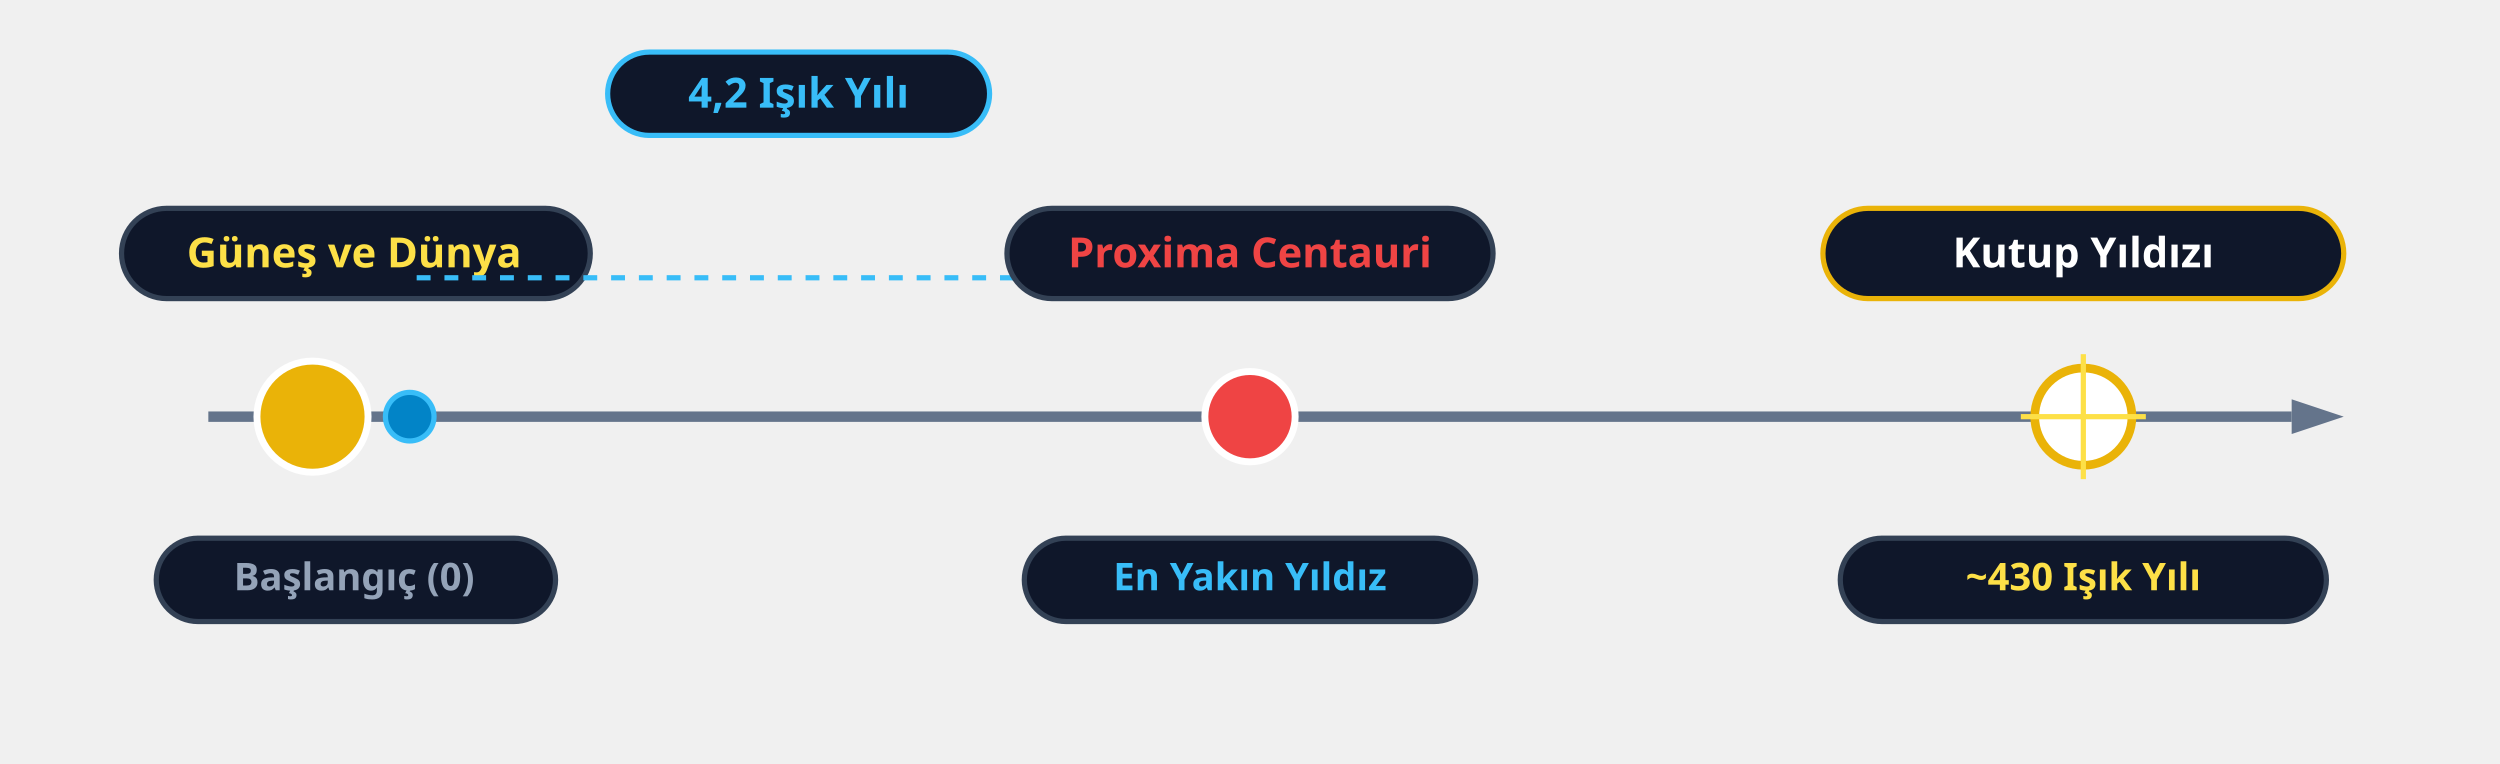
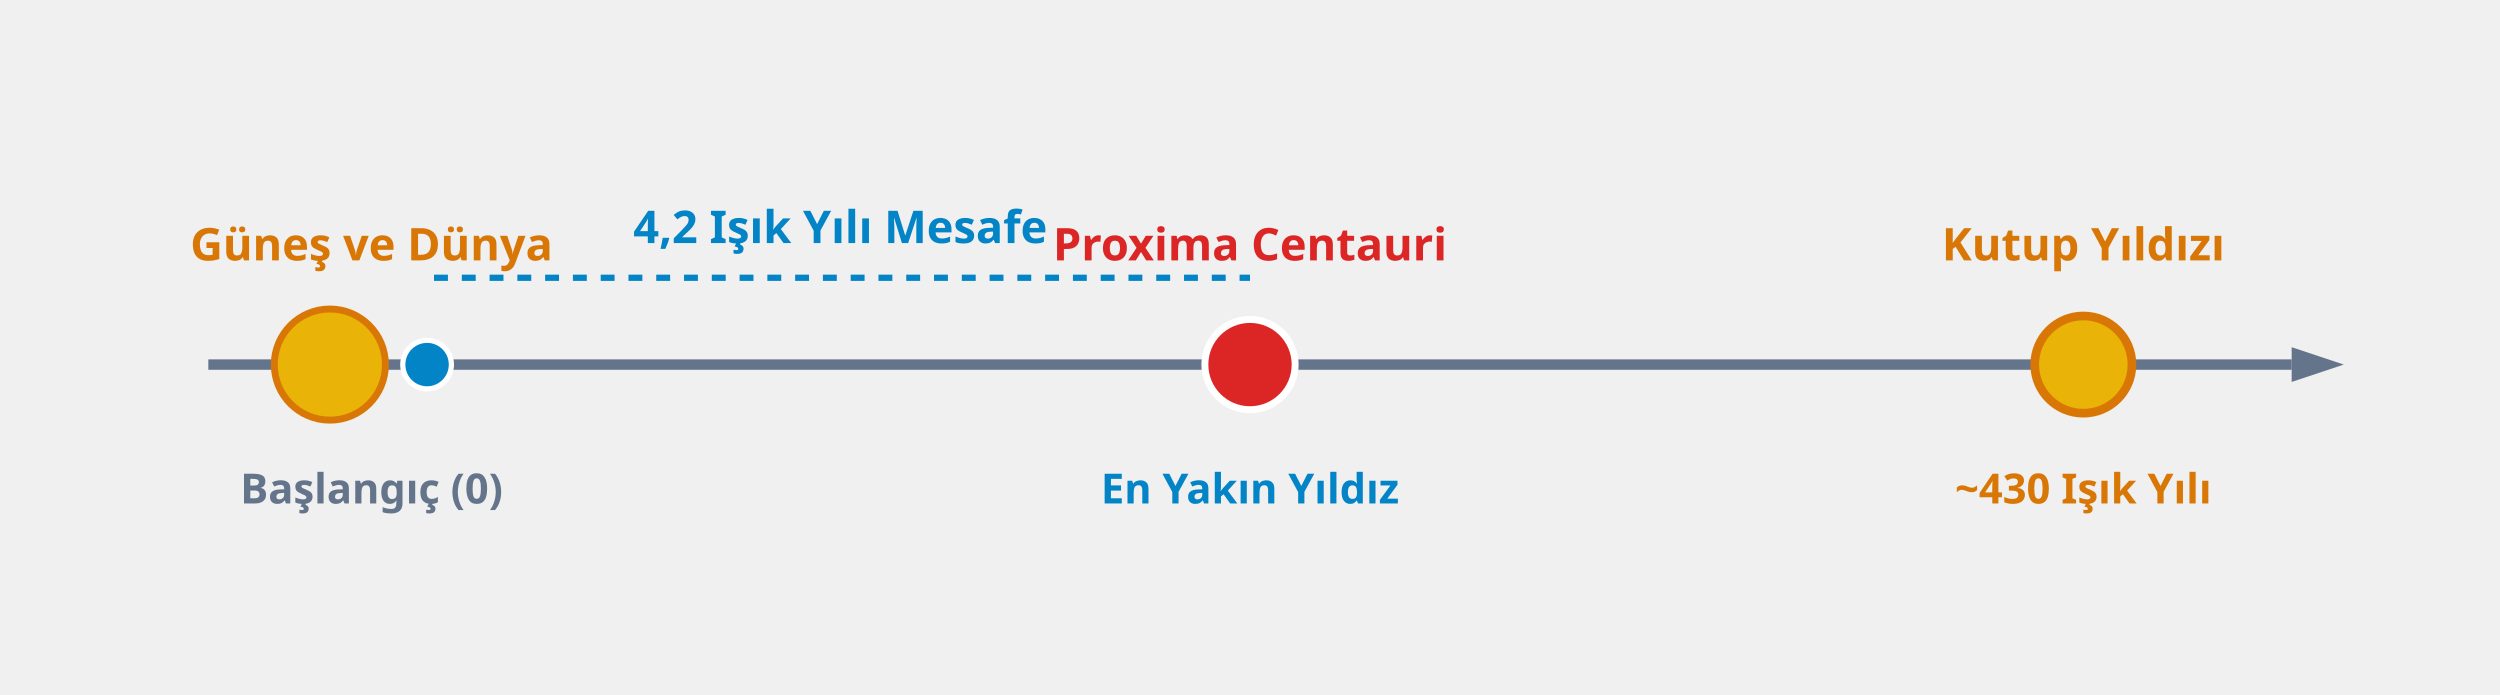
- <svg xmlns="http://www.w3.org/2000/svg" viewBox="0 0 720 220" width="100%" height="100%">
+ <svg xmlns="http://www.w3.org/2000/svg" viewBox="0 0 720 200" width="100%" height="100%">
  <rect width="100%" height="100%" fill="none" />
-   <line x1="60" y1="120" x2="660" y2="120" stroke="#64748b" stroke-width="3" />
-   <polygon points="660,115 675,120 660,125" fill="#64748b" />
-   <g transform="translate(90, 120)">
-     <circle cx="0" cy="0" r="16" fill="#eab308" stroke="#ffffff" stroke-width="2" />
-     <circle cx="28" cy="0" r="7" fill="#0284c7" stroke="#38bdf8" stroke-width="1.5" />
+   <line x1="60" y1="105" x2="660" y2="105" stroke="#64748b" stroke-width="3" />
+   <polygon points="660,100 675,105 660,110" fill="#64748b" />
+   <g transform="translate(95, 105)">
+     <circle cx="0" cy="0" r="16" fill="#eab308" stroke="#d97706" stroke-width="2" />
+     <circle cx="28" cy="0" r="7" fill="#0284c7" stroke="#ffffff" stroke-width="1.5" />
+     <text x="12" y="-30" fill="#d97706" font-size="13" font-weight="bold" text-anchor="middle" font-family="system-ui, sans-serif">Güneş ve Dünya</text>
+     <text x="12" y="40" fill="#64748b" font-size="12" font-weight="bold" text-anchor="middle" font-family="system-ui, sans-serif">Başlangıç (0)</text>
  </g>
-   <g>
-     <rect x="35" y="60" width="135" height="26" rx="13" fill="#0f172a" stroke="#334155" stroke-width="1.5" />
-     <text x="102" y="77" fill="#fde047" font-size="12" font-weight="bold" text-anchor="middle" font-family="system-ui, sans-serif">Güneş ve Dünya</text>
+   <g transform="translate(360, 105)">
+     <circle cx="0" cy="0" r="13" fill="#dc2626" stroke="#ffffff" stroke-width="2" />
+     <line x1="-235" y1="-25" x2="0" y2="-25" stroke="#0284c7" stroke-width="1.8" stroke-dasharray="4,4" />
+     <text x="-118" y="-35" fill="#0284c7" font-size="13" font-weight="bold" text-anchor="middle" font-family="system-ui, sans-serif">4,2 Işık Yılı Mesafe</text>
+     <text x="0" y="-30" fill="#dc2626" font-size="13" font-weight="bold" text-anchor="middle" font-family="system-ui, sans-serif">Proxima Centauri</text>
+     <text x="0" y="40" fill="#0284c7" font-size="12" font-weight="bold" text-anchor="middle" font-family="system-ui, sans-serif">En Yakın Yıldız</text>
  </g>
-   <g>
-     <rect x="45" y="155" width="115" height="24" rx="12" fill="#0f172a" stroke="#334155" stroke-width="1.5" />
-     <text x="102" y="170" fill="#94a3b8" font-size="11" font-weight="bold" text-anchor="middle" font-family="system-ui, sans-serif">Başlangıç (0)</text>
-   </g>
-   <g transform="translate(360, 120)">
-     <circle cx="0" cy="0" r="13" fill="#ef4444" stroke="#ffffff" stroke-width="2" />
-     <line x1="-240" y1="-40" x2="0" y2="-40" stroke="#38bdf8" stroke-width="1.5" stroke-dasharray="4,4" />
-   </g>
-   <g>
-     <rect x="175" y="15" width="110" height="24" rx="12" fill="#0f172a" stroke="#38bdf8" stroke-width="1.5" />
-     <text x="230" y="31" fill="#38bdf8" font-size="12" font-weight="bold" text-anchor="middle" font-family="system-ui, sans-serif">4,2 Işık Yılı</text>
-   </g>
-   <g>
-     <rect x="290" y="60" width="140" height="26" rx="13" fill="#0f172a" stroke="#334155" stroke-width="1.5" />
-     <text x="360" y="77" fill="#ef4444" font-size="12" font-weight="bold" text-anchor="middle" font-family="system-ui, sans-serif">Proxima Centauri</text>
-   </g>
-   <g>
-     <rect x="295" y="155" width="130" height="24" rx="12" fill="#0f172a" stroke="#334155" stroke-width="1.5" />
-     <text x="360" y="170" fill="#38bdf8" font-size="11" font-weight="bold" text-anchor="middle" font-family="system-ui, sans-serif">En Yakın Yıldız</text>
-   </g>
-   <g transform="translate(600, 120)">
-     <circle cx="0" cy="0" r="14" fill="#ffffff" stroke="#eab308" stroke-width="2.5" />
-     <line x1="0" y1="-18" x2="0" y2="18" stroke="#fde047" stroke-width="1.5" />
-     <line x1="-18" y1="0" x2="18" y2="0" stroke="#fde047" stroke-width="1.5" />
-   </g>
-   <g>
-     <rect x="525" y="60" width="150" height="26" rx="13" fill="#0f172a" stroke="#eab308" stroke-width="1.5" />
-     <text x="600" y="77" fill="#ffffff" font-size="12" font-weight="bold" text-anchor="middle" font-family="system-ui, sans-serif">Kutup Yıldızı</text>
-   </g>
-   <g>
-     <rect x="530" y="155" width="140" height="24" rx="12" fill="#0f172a" stroke="#334155" stroke-width="1.5" />
-     <text x="600" y="170" fill="#fde047" font-size="11" font-weight="bold" text-anchor="middle" font-family="system-ui, sans-serif">~430 Işık Yılı</text>
+   <g transform="translate(600, 105)">
+     <circle cx="0" cy="0" r="14" fill="#eab308" stroke="#d97706" stroke-width="2.5" />
+     <text x="0" y="-30" fill="#d97706" font-size="13" font-weight="bold" text-anchor="middle" font-family="system-ui, sans-serif">Kutup Yıldızı</text>
+     <text x="0" y="40" fill="#d97706" font-size="12" font-weight="bold" text-anchor="middle" font-family="system-ui, sans-serif">~430 Işık Yılı</text>
  </g>
</svg>
